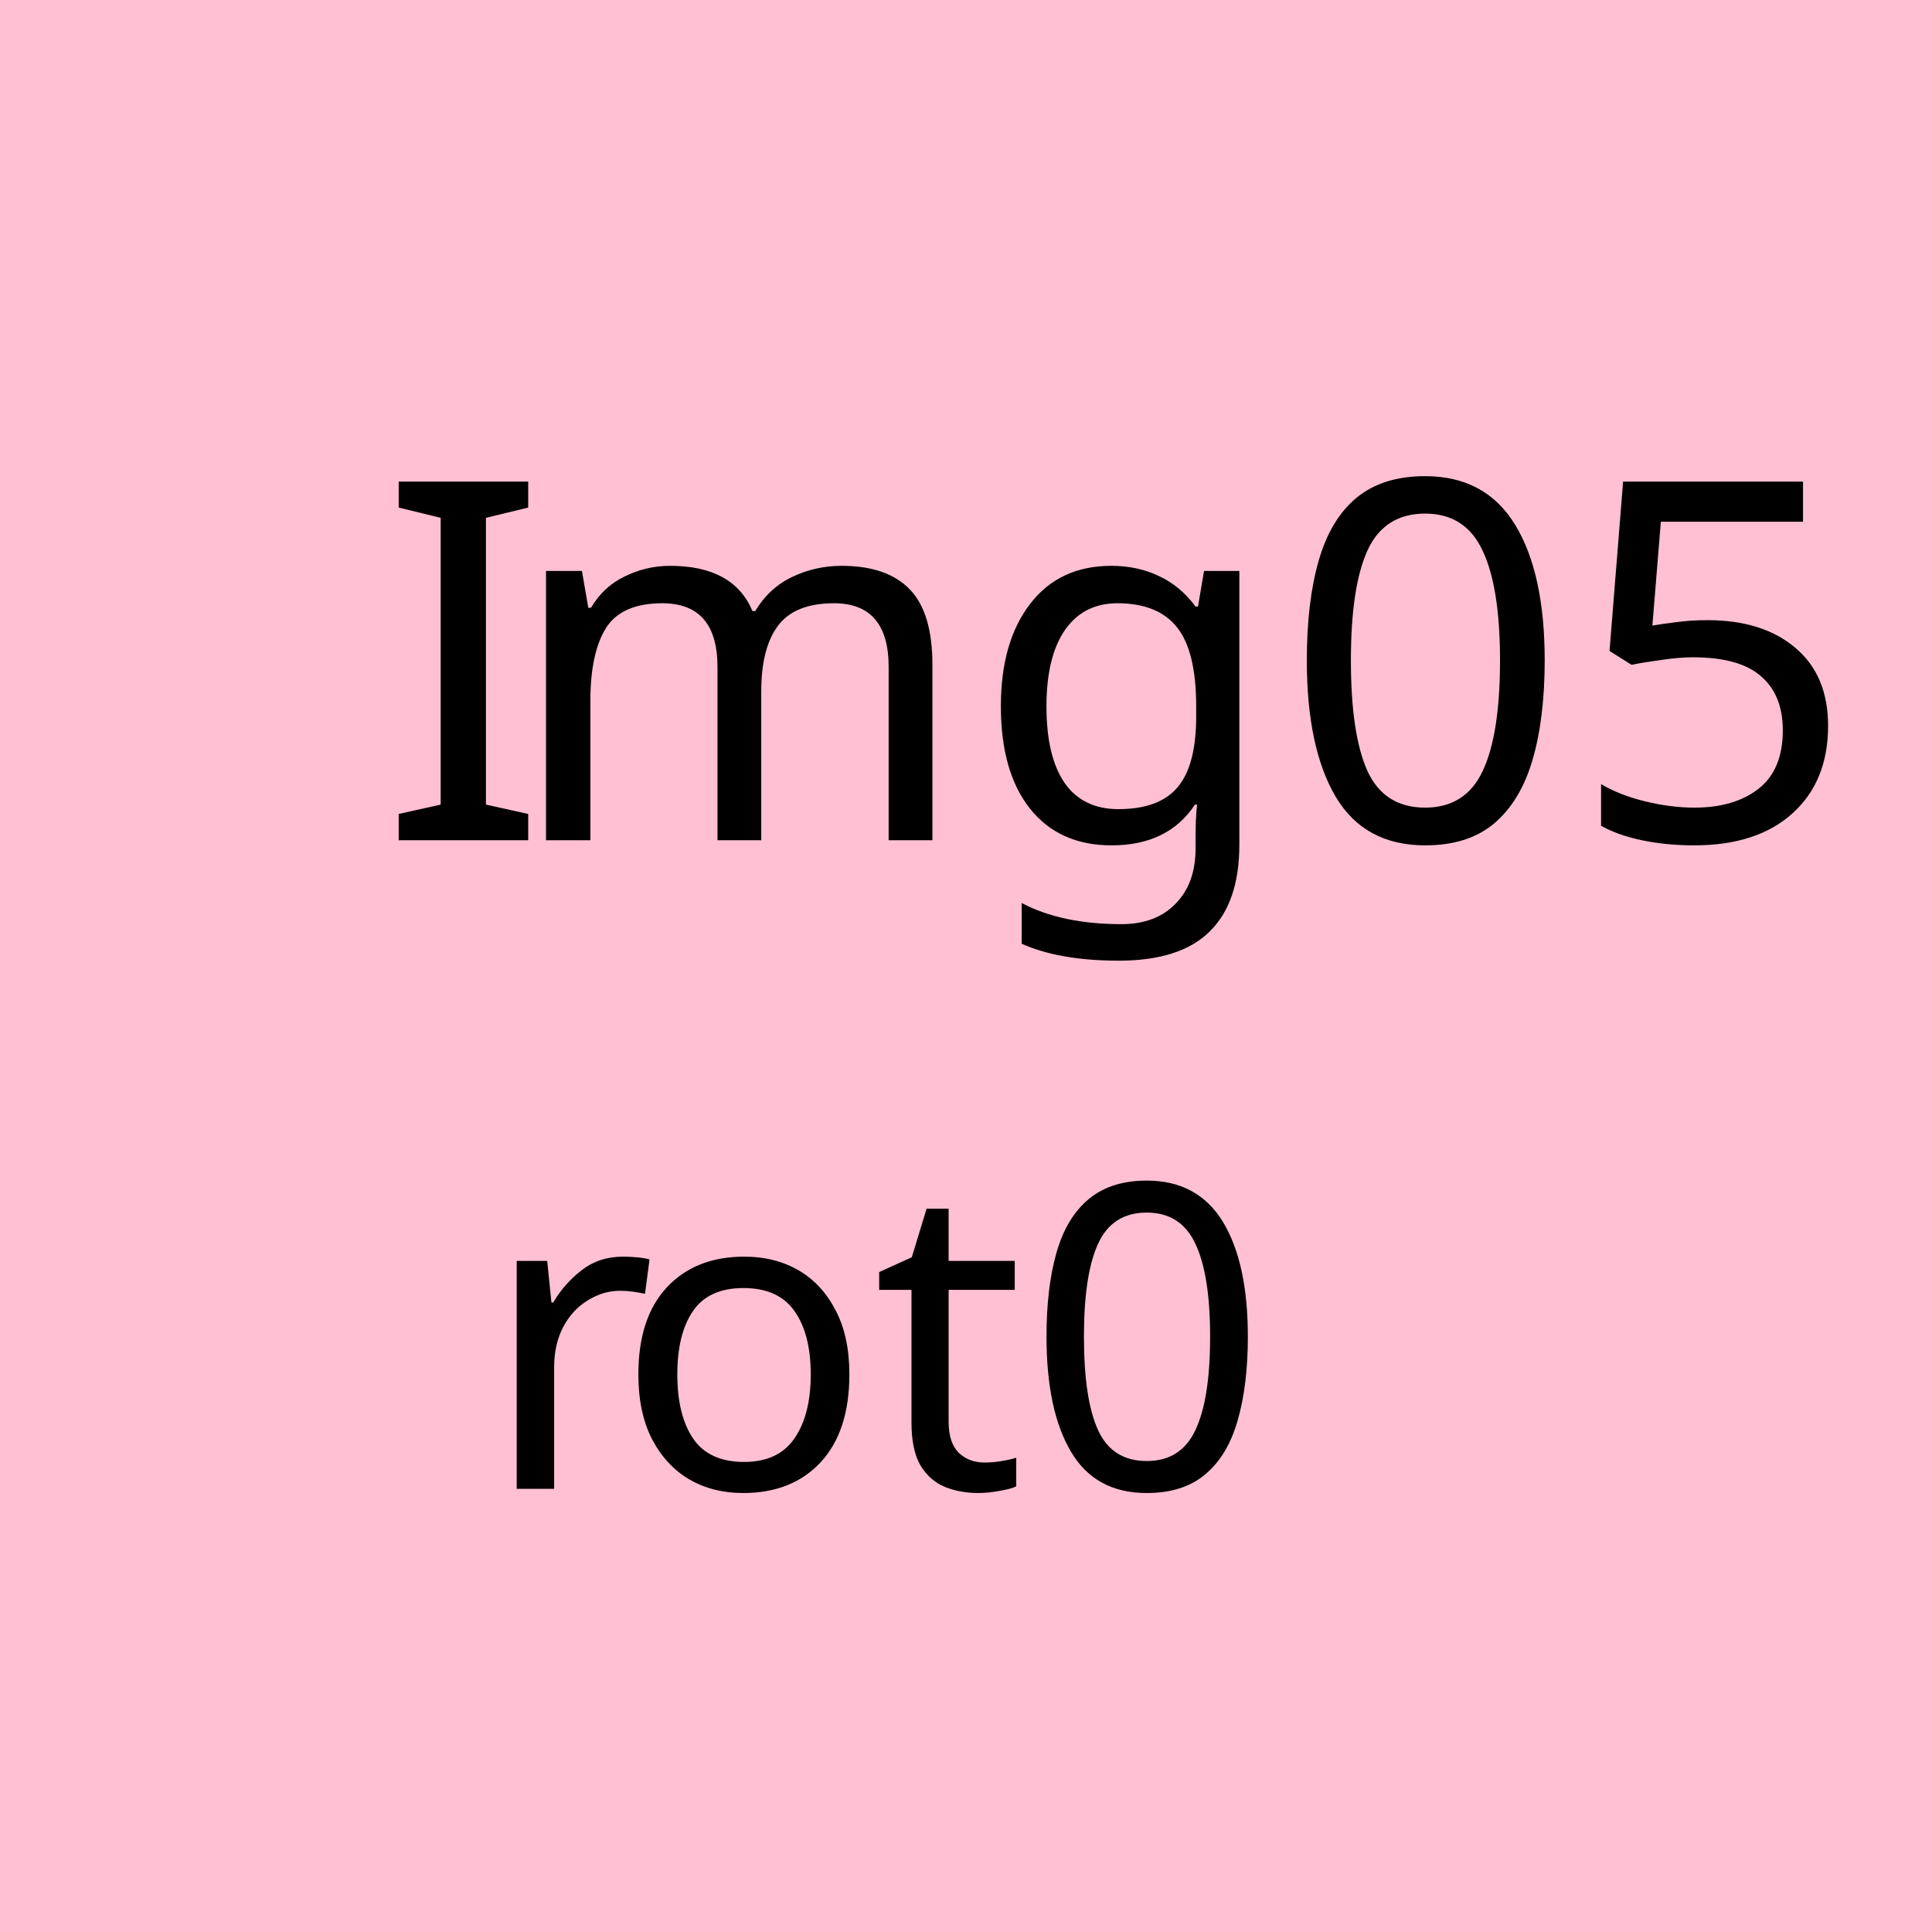
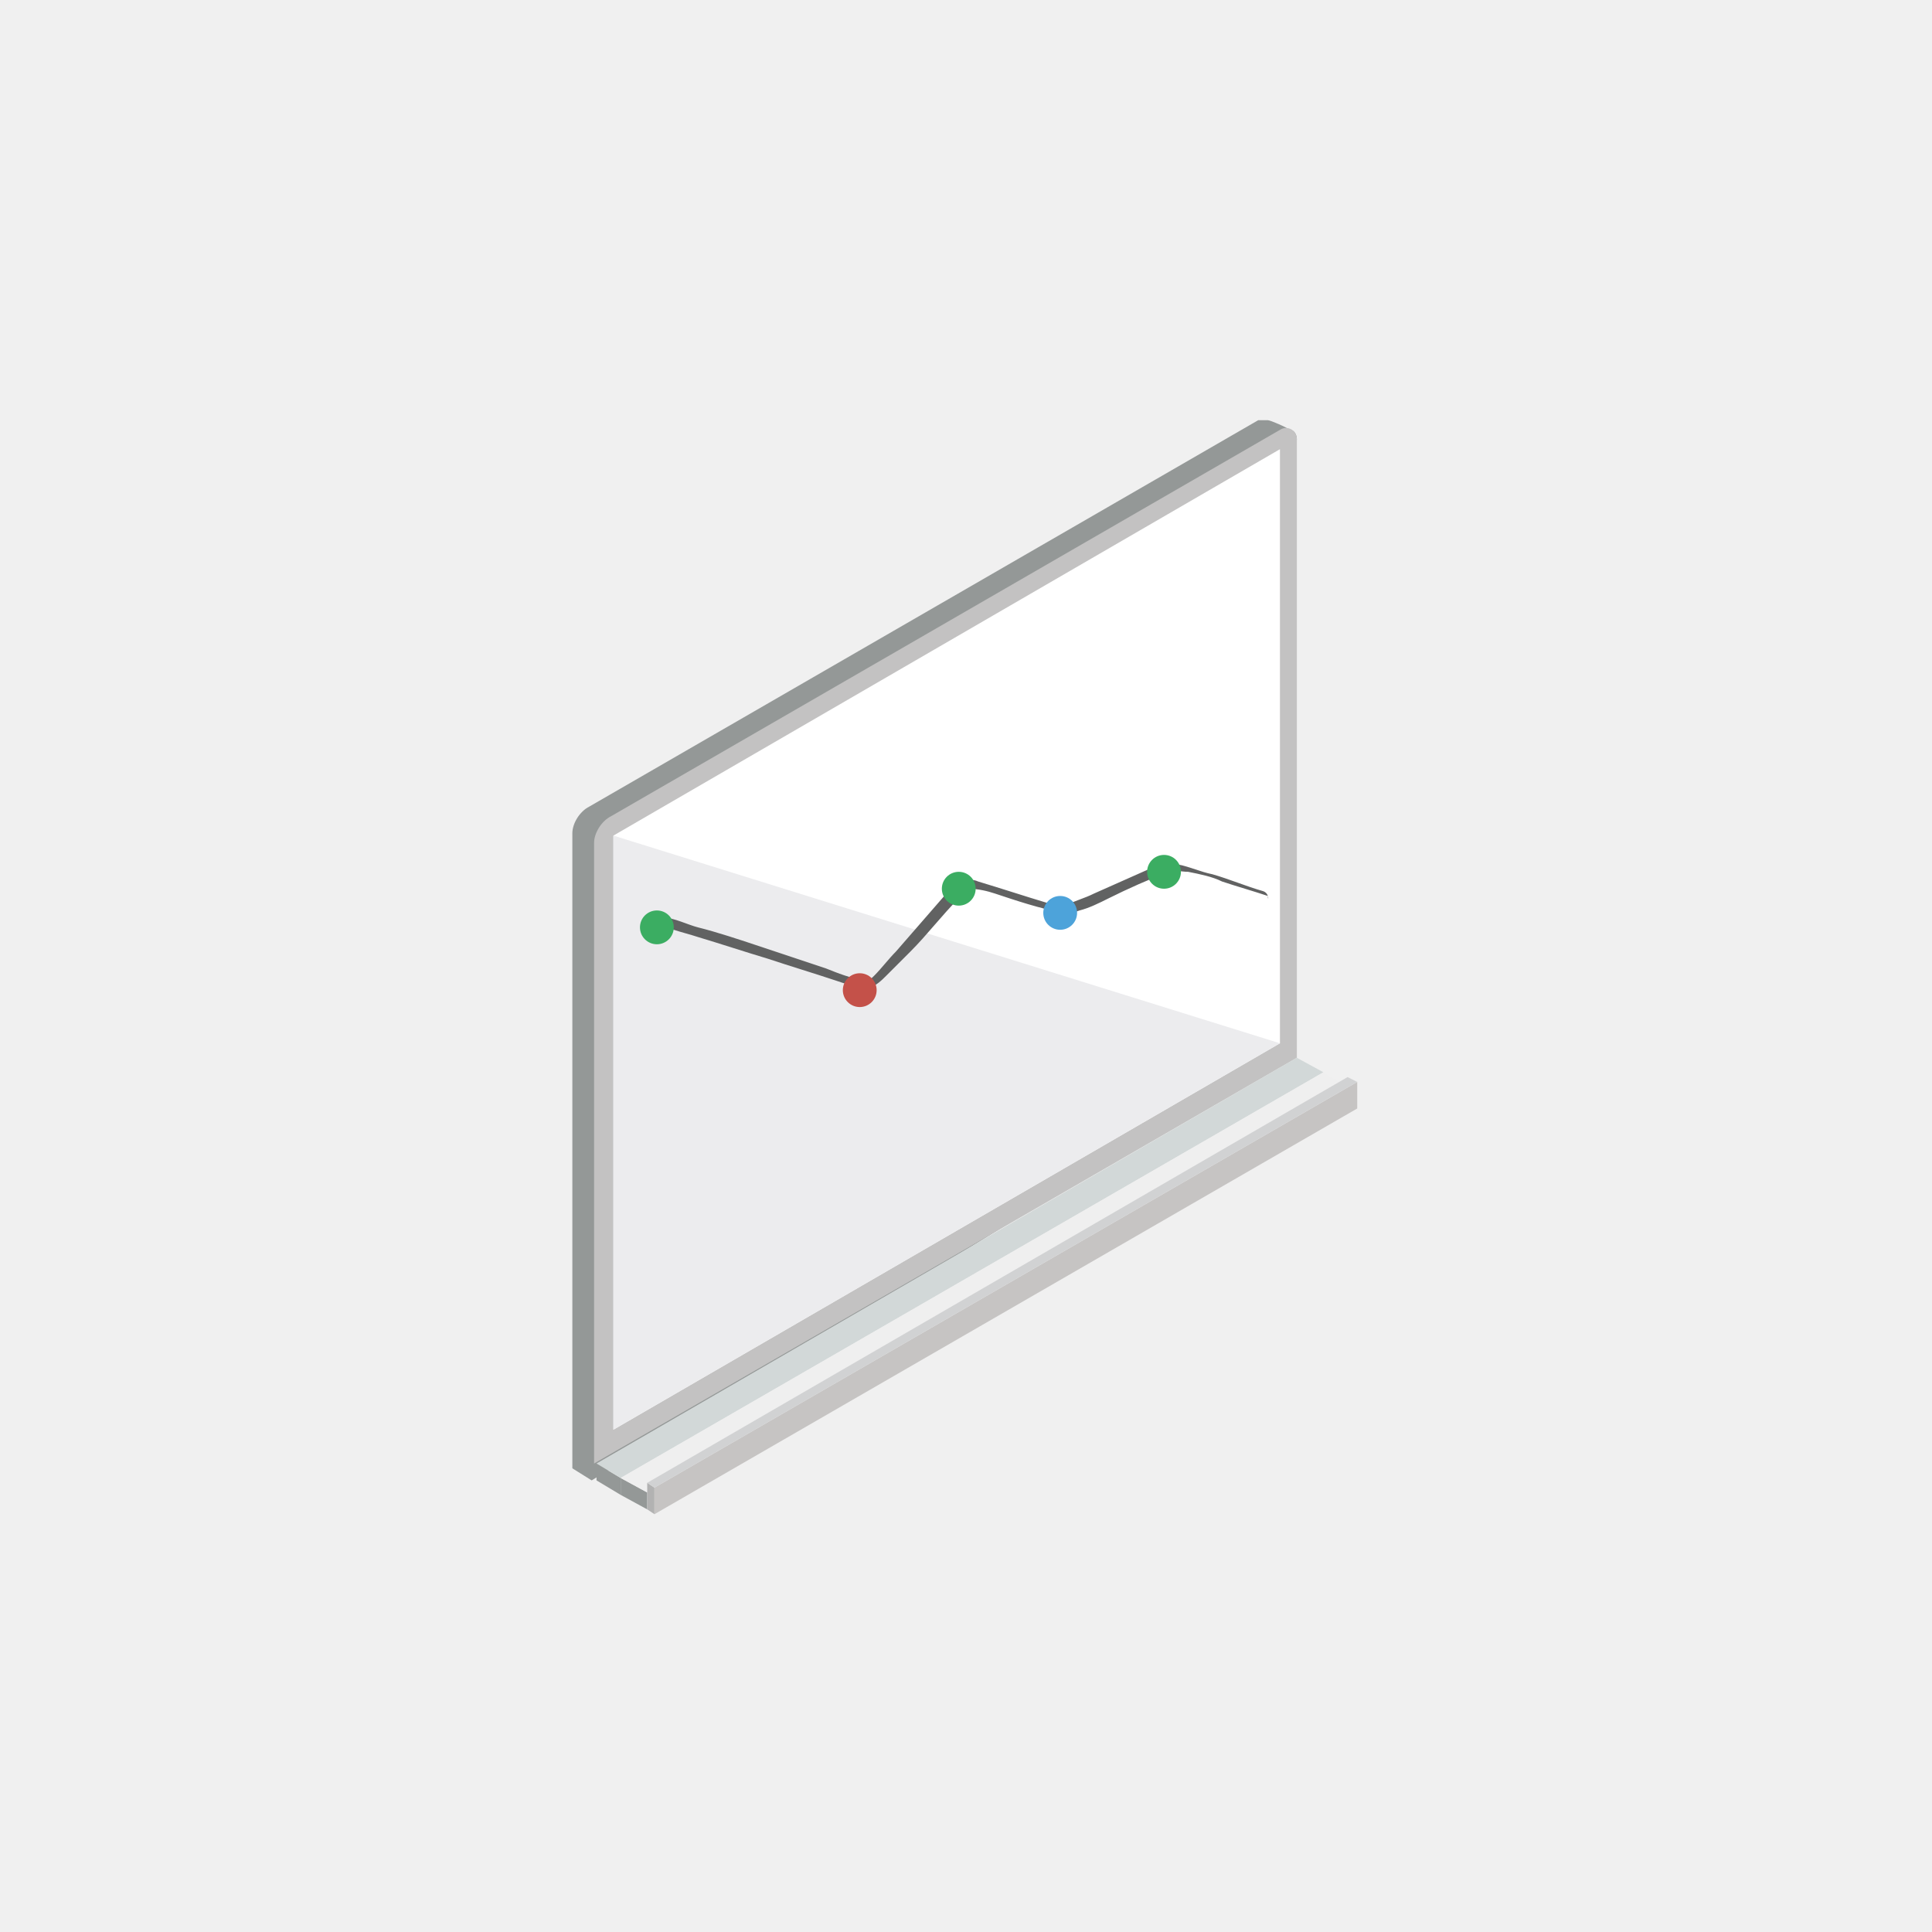
- <svg xmlns="http://www.w3.org/2000/svg" viewBox="0 0 100 100">
-   <defs>
-     <style>.cls-1{fill:#ffc0d4;}.cls-2{font-size:26px;}.cls-2,.cls-4{font-family:MyriadPro-Regular, Myriad Pro;}.cls-3{letter-spacing:0.01em;}.cls-4{font-size:22px;letter-spacing:-0.01em;}.cls-5{letter-spacing:0em;}</style>
-   </defs>
-   <g id="bg">
-     <rect class="cls-1" x="-653.47" y="-29.82" width="900.59" height="256.94" />
-     <path d="M246.62-29.32V226.62H-653V-29.32H246.62m1-1H-654V227.62H247.62V-30.32Z" />
-   </g>
-   <g id="img_labels" data-name="img labels">
-     <text class="cls-2" transform="translate(19.59 43.49)">
-       <tspan class="cls-3">I</tspan>
-       <tspan x="6.47" y="0">mg05</tspan>
-     </text>
-   </g>
-   <g id="rot0">
-     <text class="cls-4" transform="translate(24.87 77.06)">r<tspan class="cls-5" x="6.97" y="0">ot0</tspan>
-     </text>
+ <svg xmlns="http://www.w3.org/2000/svg" version="1.1" id="Layer_1" x="0px" y="0px" viewBox="0 0 80 80" style="enable-background:new 0 0 80 80;" xml:space="preserve">
+   <style type="text/css">
+ 	.st0{fill:#949897;}
+ 	.st1{fill:#C3C2C2;}
+ 	.st2{fill:#FFFFFF;}
+ 	.st3{fill:#ECECEE;}
+ 	.st4{fill:#616262;}
+ 	.st5{fill:#3BAD62;}
+ 	.st6{fill:#4DA3DA;}
+ 	.st7{fill:#C45149;}
+ 	.st8{fill:#D2D8D8;}
+ 	.st9{fill:#EFEFEF;}
+ 	.st10{fill:#B2B2B2;}
+ 	.st11{fill:#C6C4C3;}
+ 	.st12{fill:#D1D2D3;}
+ </style>
+   <g id="XMLID_2073_">
+     <path id="XMLID_2097_" class="st0" d="M53.7,18.2c0-0.2-0.1-0.4-0.3-0.4c-0.1-0.1-0.8-0.4-0.9-0.4c-0.1,0-0.3,0-0.4,0l-27.7,16   c-0.4,0.2-0.7,0.7-0.7,1.1v26.3l0.8,0.5l19.8-12.2l9.2-5.3V18.2z" />
+     <g id="XMLID_2087_">
+       <path id="XMLID_2096_" class="st1" d="M53,17.8l-27.7,16c-0.4,0.2-0.7,0.7-0.7,1.1v25.7l29.1-16.8V18.2    C53.7,17.8,53.3,17.6,53,17.8z" />
+       <polygon id="XMLID_2095_" class="st2" points="53,18.6 25.4,34.6 25.4,59.2 53,43.2   " />
+       <polyline id="XMLID_16145_" class="st3" points="25.4,34.6 25.4,59.2 53,43.2   " />
+       <g id="XMLID_2088_">
+         <g id="XMLID_2094_">
+           <path class="st4" d="M52.3,36.9c-0.7-0.2-1.4-0.5-2.1-0.7c-0.5-0.1-0.9-0.3-1.4-0.4c-0.3-0.1-0.6-0.1-0.8,0      c-0.9,0.4-1.8,0.8-2.7,1.2c-0.4,0.2-0.8,0.3-1.2,0.5c-0.1,0-0.1,0-0.2,0c-0.2,0-0.3-0.1-0.5-0.1c-1-0.3-1.9-0.6-2.9-0.9      c-0.2-0.1-0.6-0.1-0.8,0c-0.2,0.2-0.4,0.4-0.6,0.6c-0.7,0.8-1.3,1.5-2,2.3c-0.3,0.3-0.6,0.7-0.9,1c-0.1,0.1-0.2,0.2-0.3,0.2      c0,0-0.1,0-0.1,0c0,0,0,0,0,0c-0.6-0.1-1.1-0.3-1.6-0.5c-0.9-0.3-1.8-0.6-2.7-0.9c-0.9-0.3-1.8-0.6-2.6-0.8      c-0.4-0.1-1-0.4-1.4-0.4c-0.3,0-0.3,0.4,0,0.4c0.1,0,0,0,0,0c0,0,0.1,0,0.1,0c0.1,0,0.2,0.1,0.3,0.1c0.3,0.1,0.7,0.2,1,0.3      c1,0.3,1.9,0.6,2.9,0.9c0.9,0.3,1.9,0.6,2.8,0.9c0.3,0.1,0.6,0.2,0.9,0.3c0.2,0,0.3,0.1,0.5,0c0.3-0.1,0.5-0.3,0.7-0.5      c0.3-0.3,0.7-0.7,1-1c0.7-0.7,1.3-1.5,2-2.2c0.1-0.1,0.2-0.2,0.3-0.3c0,0,0,0,0.1-0.1c0,0,0,0,0,0c0.4,0,0.8,0.1,1.1,0.2      c0.9,0.3,1.8,0.6,2.8,0.8c0.2,0.1,0.4,0,0.7-0.1c0.4-0.1,0.8-0.3,1.2-0.5c0.8-0.4,1.7-0.8,2.5-1.1c0.2-0.1,0.5,0,0.8,0      c0.5,0.1,1,0.2,1.4,0.4c0.6,0.2,1.3,0.4,1.9,0.6C52.5,37.4,52.6,37,52.3,36.9L52.3,36.9z" />
+         </g>
+         <circle id="XMLID_2093_" class="st5" cx="48.2" cy="36.1" r="0.7" />
+         <circle id="XMLID_2092_" class="st6" cx="43.9" cy="37.8" r="0.7" />
+         <circle id="XMLID_2091_" class="st5" cx="39.7" cy="36.8" r="0.7" />
+         <circle id="XMLID_2090_" class="st7" cx="35.6" cy="41" r="0.7" />
+         <circle id="XMLID_2089_" class="st5" cx="27.2" cy="38.4" r="0.7" />
+       </g>
+     </g>
+     <g id="XMLID_2083_">
+       <g id="XMLID_2085_">
+         <polygon id="XMLID_2086_" class="st0" points="25.7,61.2 25.7,61.9 24.7,61.3 24.7,60.6    " />
+       </g>
+       <polygon id="XMLID_2084_" class="st8" points="53.7,43.8 24.7,60.6 25.7,61.2 54.8,44.4   " />
+     </g>
+     <g id="XMLID_2079_">
+       <g id="XMLID_2081_">
+         <polygon id="XMLID_2082_" class="st0" points="26.8,61.8 26.8,62.5 25.7,61.9 25.7,61.2    " />
+       </g>
+       <polygon id="XMLID_2080_" class="st9" points="54.8,44.4 25.7,61.2 26.8,61.8 55.8,45   " />
+     </g>
+     <g id="XMLID_2074_">
+       <g id="XMLID_2077_">
+         <polygon id="XMLID_2078_" class="st10" points="27.1,61.6 27.1,62.7 26.8,62.5 26.8,61.4    " />
+       </g>
+       <polygon id="XMLID_2076_" class="st11" points="56.2,44.8 27.1,61.6 27.1,62.7 56.2,45.9   " />
+       <polygon id="XMLID_2075_" class="st12" points="55.8,44.6 26.8,61.4 27.1,61.6 56.2,44.8   " />
+     </g>
  </g>
</svg>
